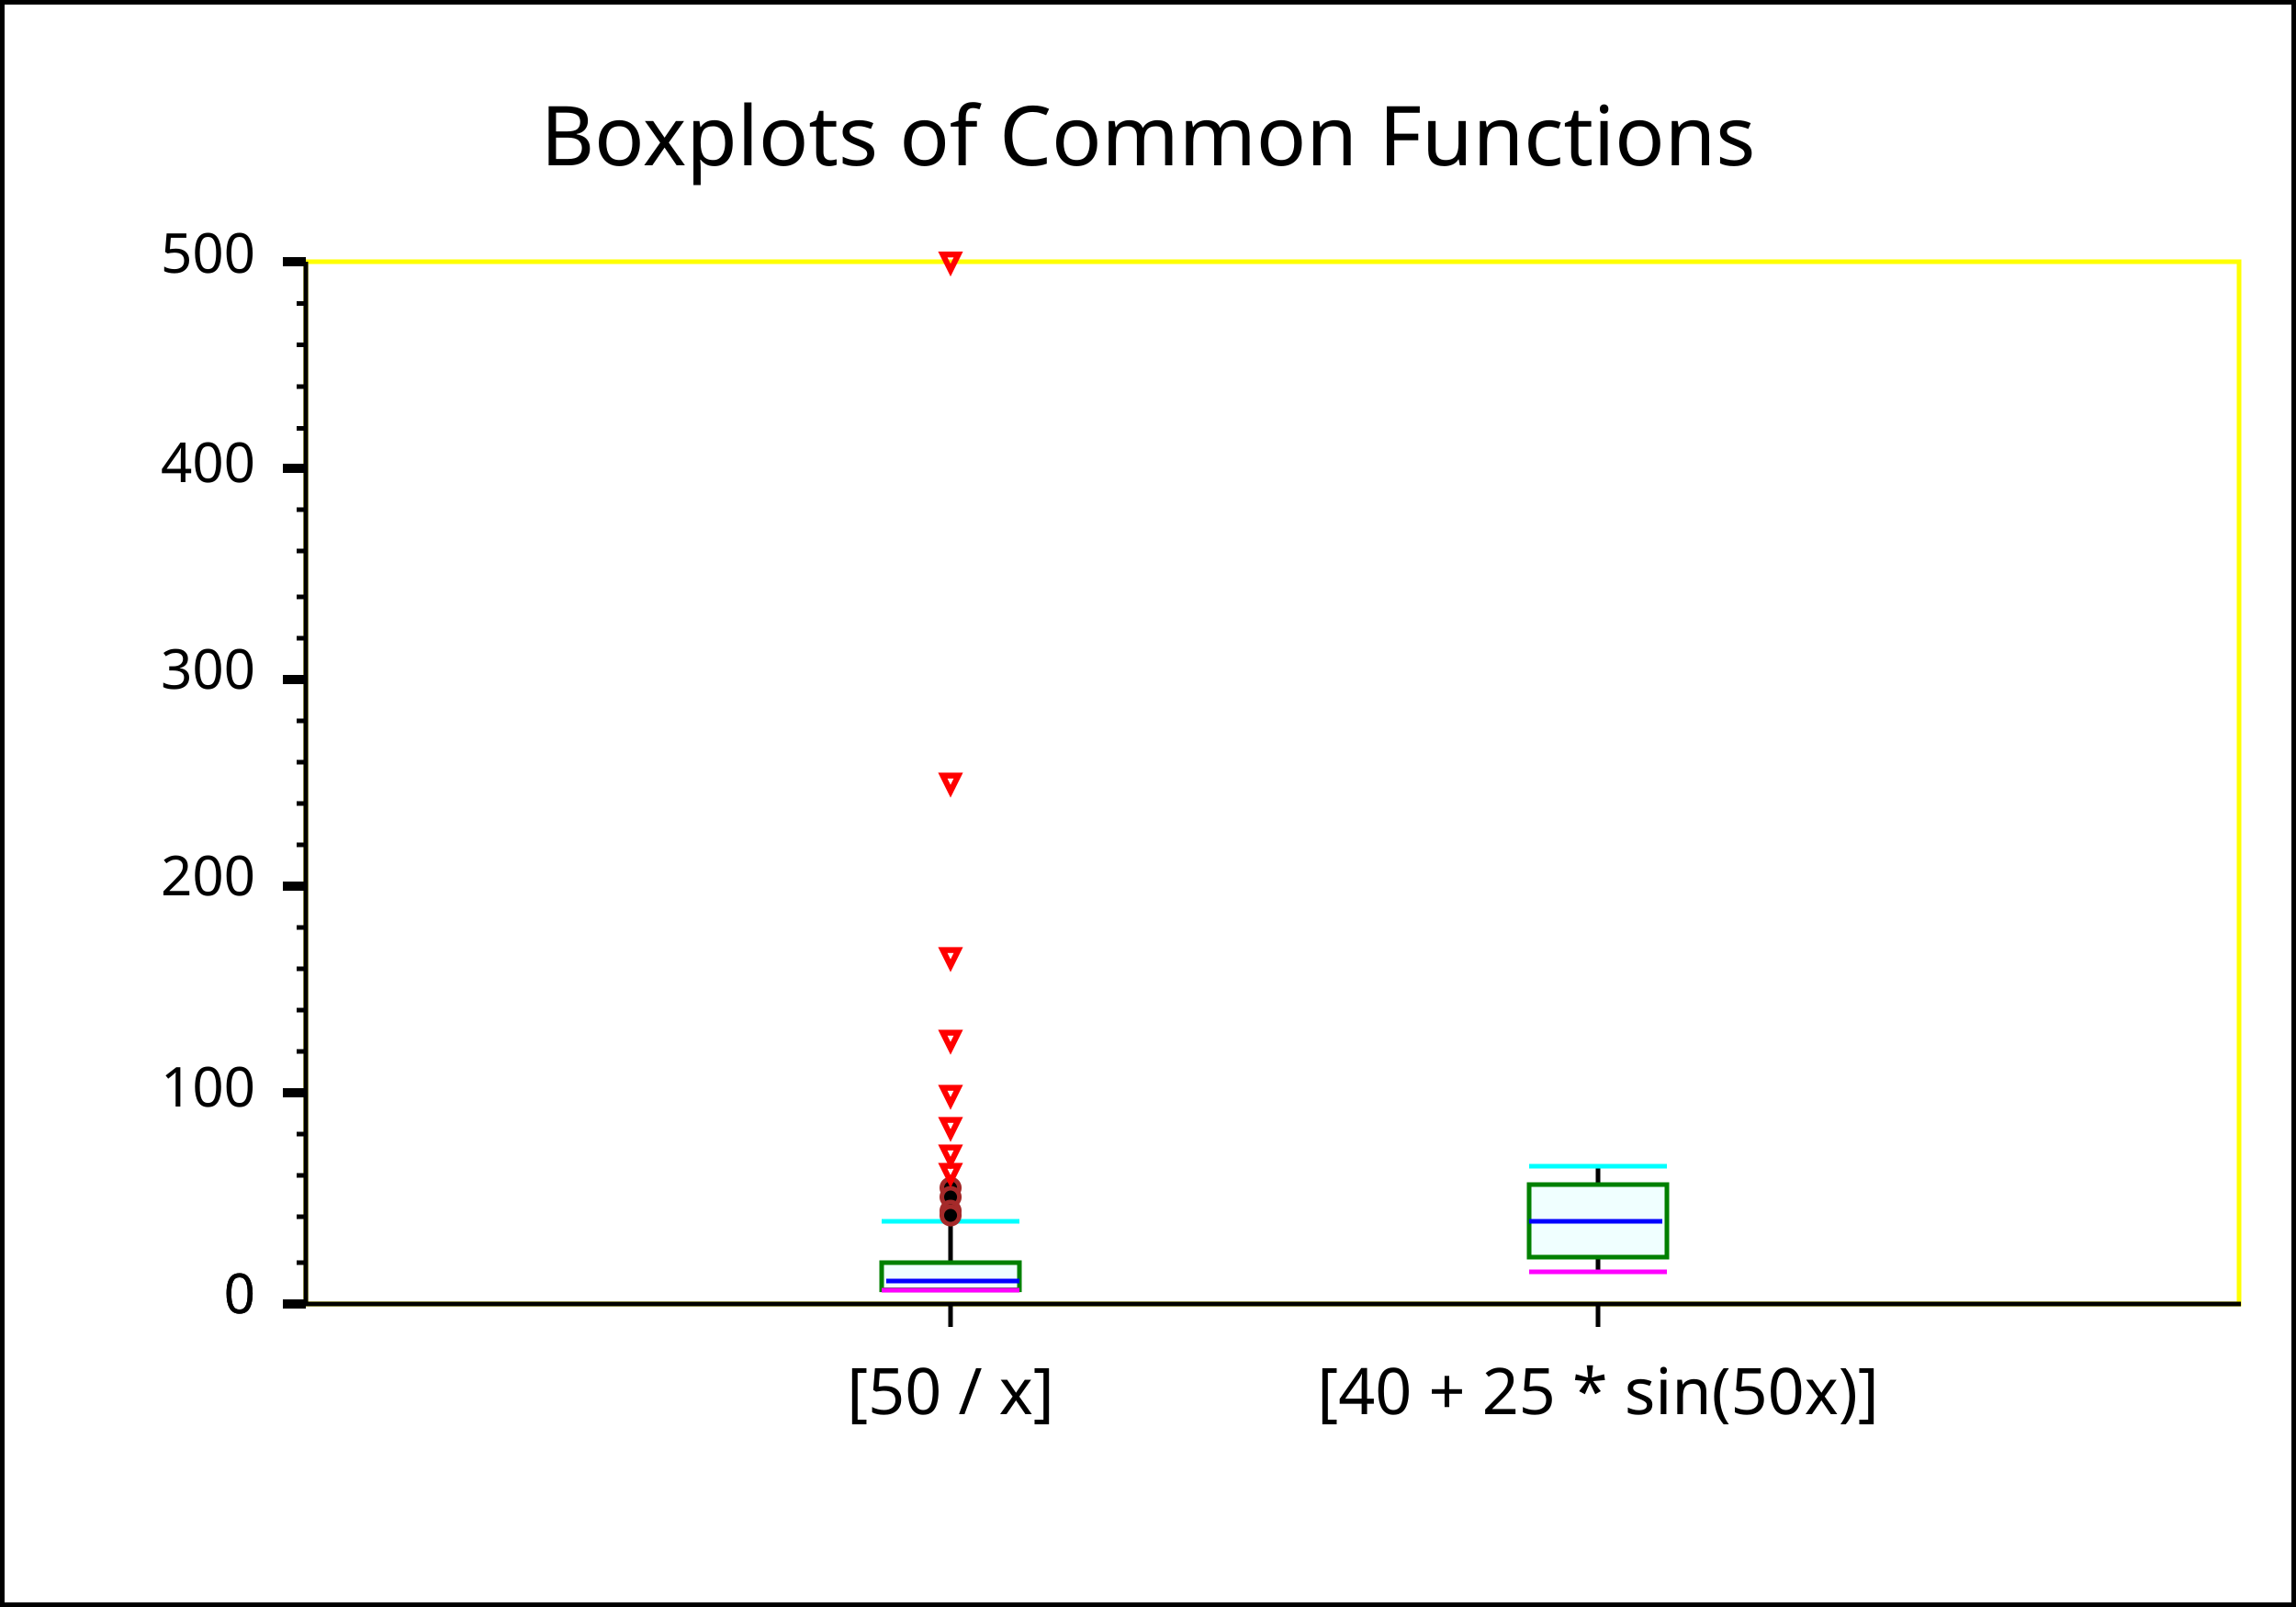
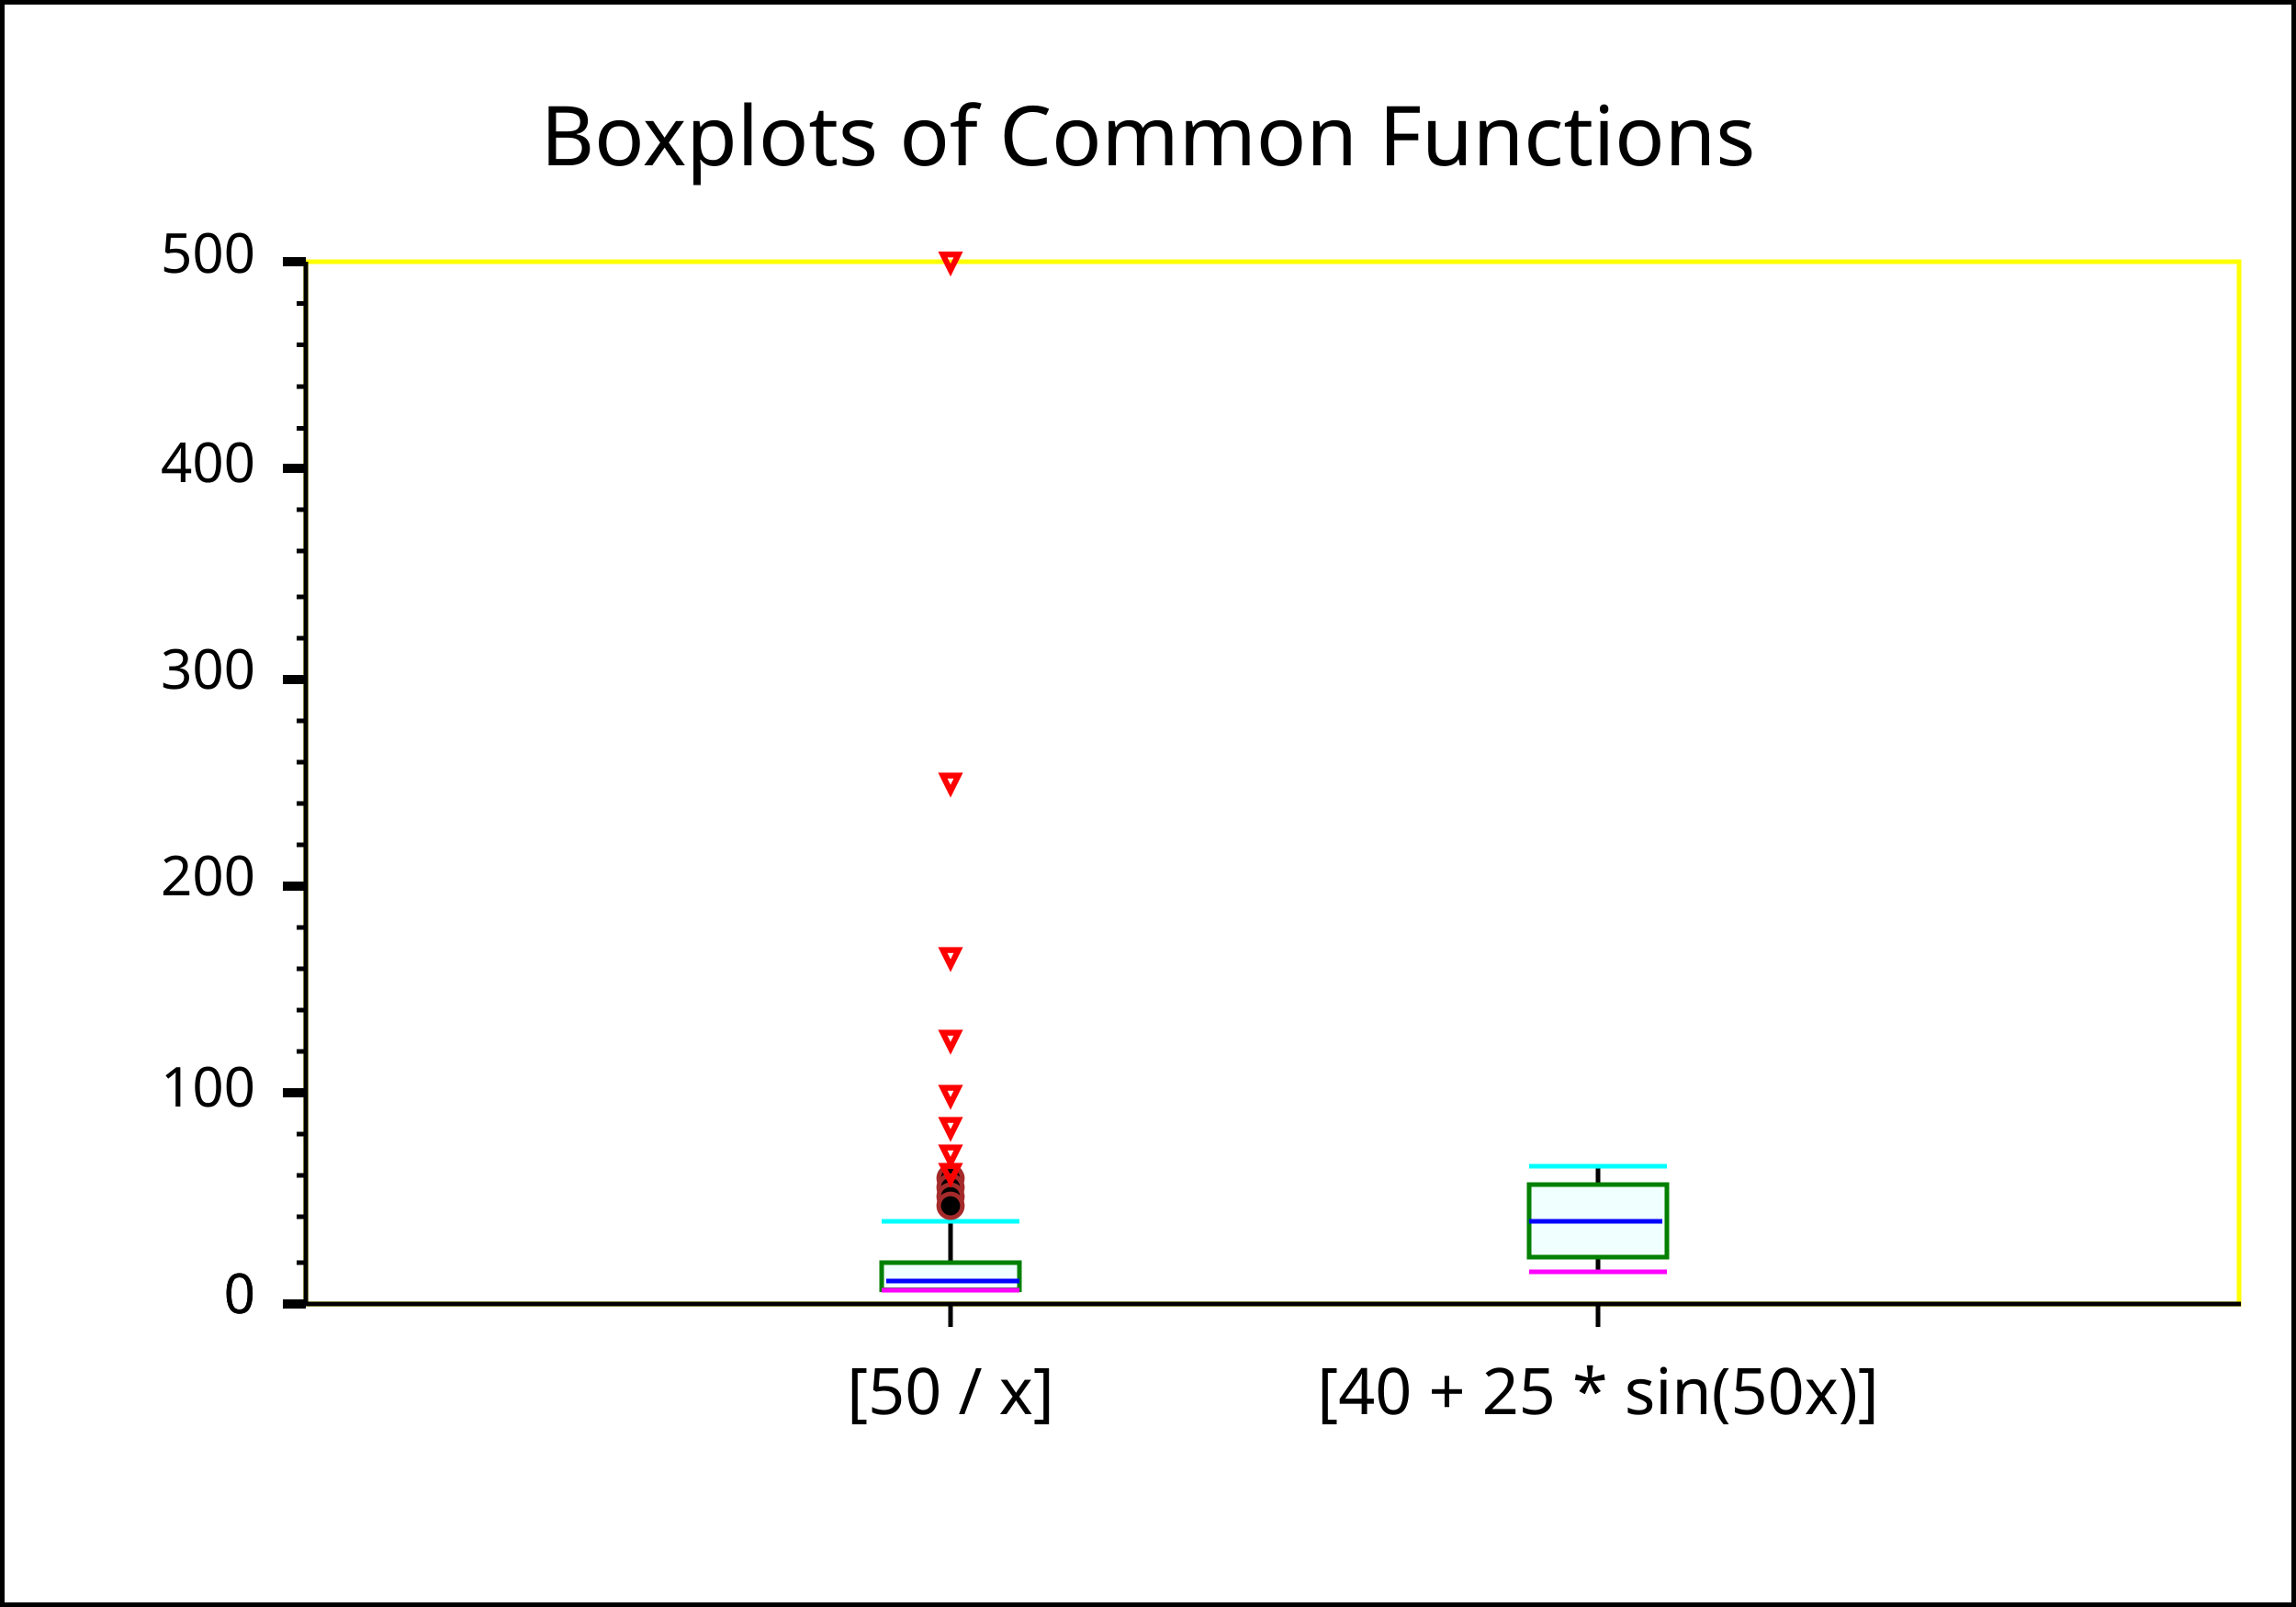
<svg xmlns="http://www.w3.org/2000/svg" width="500" height="350" version="1.1">
  <clipPath id="plot_window">
    <rect x="61.6" y="52" width="426" height="232" />
  </clipPath>
  <g id="imageBackground" stroke="rgb(0,0,0)" fill="rgb(255,255,255)" stroke-width="2">
    <rect x="0" y="0" width="500" height="350" />
  </g>
  <g id="plotBackground" stroke="rgb(255,255,0)" fill="rgb(255,255,255)" stroke-width="1">
    <rect x="66.6" y="57" width="421" height="227" />
  </g>
  <g id="X-axis" stroke="rgb(0,0,0)" stroke-width="1">
    <line x1="66.6" y1="284" x2="488" y2="284" />
  </g>
  <g id="Y-axis" stroke="rgb(0,0,0)" stroke-width="1">
    <line x1="66.6" y1="284" x2="66.6" y2="57" />
  </g>
  <g id="xMajorTicks" stroke="rgb(0,0,0)" stroke-width="1">
    <path d="M207,284 L207,289  M348,284 L348,289  " fill="none" />
  </g>
  <g id="yMajorTicks" stroke="rgb(0,0,0)" stroke-width="2">
    <path d="M61.6,284 L66.6,284  M61.6,238 L66.6,238  M61.6,193 L66.6,193  M61.6,148 L66.6,148  M61.6,102 L66.6,102  M61.6,57 L66.6,57  M61.6,284 L66.6,284  " fill="none" />
  </g>
  <g id="yMinorTicks" stroke="rgb(0,0,0)" stroke-width="1">
    <path d="M64.6,275 L66.6,275  M64.6,265 L66.6,265  M64.6,256 L66.6,256  M64.6,247 L66.6,247  M64.6,229 L66.6,229  M64.6,220 L66.6,220  M64.6,211 L66.6,211  M64.6,202 L66.6,202  M64.6,184 L66.6,184  M64.6,175 L66.6,175  M64.6,166 L66.6,166  M64.6,157 L66.6,157  M64.6,139 L66.6,139  M64.6,130 L66.6,130  M64.6,120 L66.6,120  M64.6,111 L66.6,111  M64.6,93.3 L66.6,93.3  M64.6,84.2 L66.6,84.2  M64.6,75.1 L66.6,75.1  M64.6,66.1 L66.6,66.1  M64.6,284 L66.6,284  " fill="none" />
  </g>
  <g id="YGrid" stroke="rgb(200,220,255)" stroke-width="1">
</g>
  <g id="yMinorGrid" stroke="rgb(200,220,255)" stroke-width="0.5">
</g>
  <g id="valueLabels" fill="rgb(0,0,0)">
    <text x="207" y="308" text-anchor="middle" font-size="14" font-family="Lucida Sans Unicode">[50 / x]
	</text>
    <text x="348" y="308" text-anchor="middle" font-size="14" font-family="Lucida Sans Unicode">[40 + 25 * sin(50x)]
	</text>
    <text x="55.6" y="286" text-anchor="end" font-size="12" font-family="Lucida Sans Unicode">0
	</text>
    <text x="55.6" y="241" text-anchor="end" font-size="12" font-family="Lucida Sans Unicode">100
	</text>
    <text x="55.6" y="195" text-anchor="end" font-size="12" font-family="Lucida Sans Unicode">200
	</text>
    <text x="55.6" y="150" text-anchor="end" font-size="12" font-family="Lucida Sans Unicode">300
	</text>
    <text x="55.6" y="105" text-anchor="end" font-size="12" font-family="Lucida Sans Unicode">400
	</text>
    <text x="55.6" y="59.4" text-anchor="end" font-size="12" font-family="Lucida Sans Unicode">500
	</text>
    <text x="55.6" y="286" text-anchor="end" font-size="12" font-family="Lucida Sans Unicode">0
	</text>
  </g>
  <g id="yLabel" fill="rgb(0,0,0)">
    <text x="30.2" y="170" text-anchor="middle" transform="rotate(-90 30.2 170)" font-size="14" font-family="Lucida Sans Unicode">
	</text>
  </g>
  <g id="xLabel" fill="rgb(0,0,0)">
    <text x="277" y="327" text-anchor="middle" font-size="14" font-family="Lucida Sans Unicode">
	</text>
  </g>
  <g id="boxAxis" stroke="rgb(0,0,0)">
    <g clip-path="url(#plot_window)" stroke="rgb(0,0,0)" stroke-width="1">
      <line x1="207" y1="281" x2="207" y2="266" />
    </g>
    <g clip-path="url(#plot_window)" stroke="rgb(0,0,0)" stroke-width="1">
      <line x1="348" y1="277" x2="348" y2="254" />
    </g>
  </g>
  <g id="Median" stroke="rgb(255,0,0)" stroke-width="2">
    <g clip-path="url(#plot_window)" stroke="rgb(0,128,0)" fill="rgb(240,255,255)" stroke-width="1">
      <rect x="192" y="275" width="30" height="5.92" />
    </g>
    <g clip-path="url(#plot_window)" stroke="rgb(0,0,255)" stroke-width="1">
      <line x1="193" y1="279" x2="222" y2="279" />
    </g>
    <g clip-path="url(#plot_window)" stroke="rgb(0,128,0)" fill="rgb(240,255,255)" stroke-width="1">
      <rect x="333" y="258" width="30" height="15.8" />
    </g>
    <g clip-path="url(#plot_window)" stroke="rgb(0,0,255)" stroke-width="1">
      <line x1="333" y1="266" x2="362" y2="266" />
    </g>
  </g>
  <g id="whisker" stroke="rgb(0,0,0)">
    <g clip-path="url(#plot_window)">
      <g stroke="rgb(255,0,255)" fill="rgb(0,0,0)" stroke-width="1">
        <line x1="192" y1="281" x2="222" y2="281" />
      </g>
      <g stroke="rgb(0,255,255)" fill="rgb(0,0,0)" stroke-width="1">
        <line x1="192" y1="266" x2="222" y2="266" />
      </g>
    </g>
    <g clip-path="url(#plot_window)">
      <g stroke="rgb(255,0,255)" fill="rgb(0,0,0)" stroke-width="1">
        <line x1="333" y1="277" x2="363" y2="277" />
      </g>
      <g stroke="rgb(0,255,255)" fill="rgb(0,0,0)" stroke-width="1">
        <line x1="333" y1="254" x2="363" y2="254" />
      </g>
    </g>
  </g>
  <g id="mild_outliers" stroke="rgb(255,192,203)" fill="rgb(0,0,0)">
    <g clip-path="url(#plot_window)" stroke="rgb(165,42,42)">
-       <text x="207" y="260" text-anchor="middle" font-size="5" font-family="Lucida Sans Unicode">●
+       <text x="207" y="260" text-anchor="middle">●
	</text>
-       <text x="207" y="262" text-anchor="middle" font-size="5" font-family="Lucida Sans Unicode">●
+       <text x="207" y="262" text-anchor="middle">●
	</text>
-       <text x="207" y="265" text-anchor="middle" font-size="5" font-family="Lucida Sans Unicode">●
+       <text x="207" y="264" text-anchor="middle">●
	</text>
-       <text x="207" y="266" text-anchor="middle" font-size="5" font-family="Lucida Sans Unicode">●
+       <text x="207" y="266" text-anchor="middle">●
	</text>
    </g>
  </g>
  <g id="extreme_outliers" stroke="rgb(128,0,128)" fill="rgb(255,255,255)">
    <g clip-path="url(#plot_window)" stroke="rgb(255,0,0)">
      <text x="207" y="58.5" text-anchor="middle" font-size="5" font-family="Lucida Sans Unicode">▽
	</text>
      <text x="207" y="172" text-anchor="middle" font-size="5" font-family="Lucida Sans Unicode">▽
	</text>
      <text x="207" y="210" text-anchor="middle" font-size="5" font-family="Lucida Sans Unicode">▽
	</text>
      <text x="207" y="228" text-anchor="middle" font-size="5" font-family="Lucida Sans Unicode">▽
	</text>
      <text x="207" y="240" text-anchor="middle" font-size="5" font-family="Lucida Sans Unicode">▽
	</text>
      <text x="207" y="247" text-anchor="middle" font-size="5" font-family="Lucida Sans Unicode">▽
	</text>
      <text x="207" y="253" text-anchor="middle" font-size="5" font-family="Lucida Sans Unicode">▽
	</text>
      <text x="207" y="257" text-anchor="middle" font-size="5" font-family="Lucida Sans Unicode">▽
	</text>
    </g>
  </g>
  <g id="title" fill="rgb(0,0,0)">
    <text x="250" y="36" text-anchor="middle" font-size="18" font-family="Lucida Sans Unicode">Boxplots of Common Functions
	</text>
  </g>
</svg>
